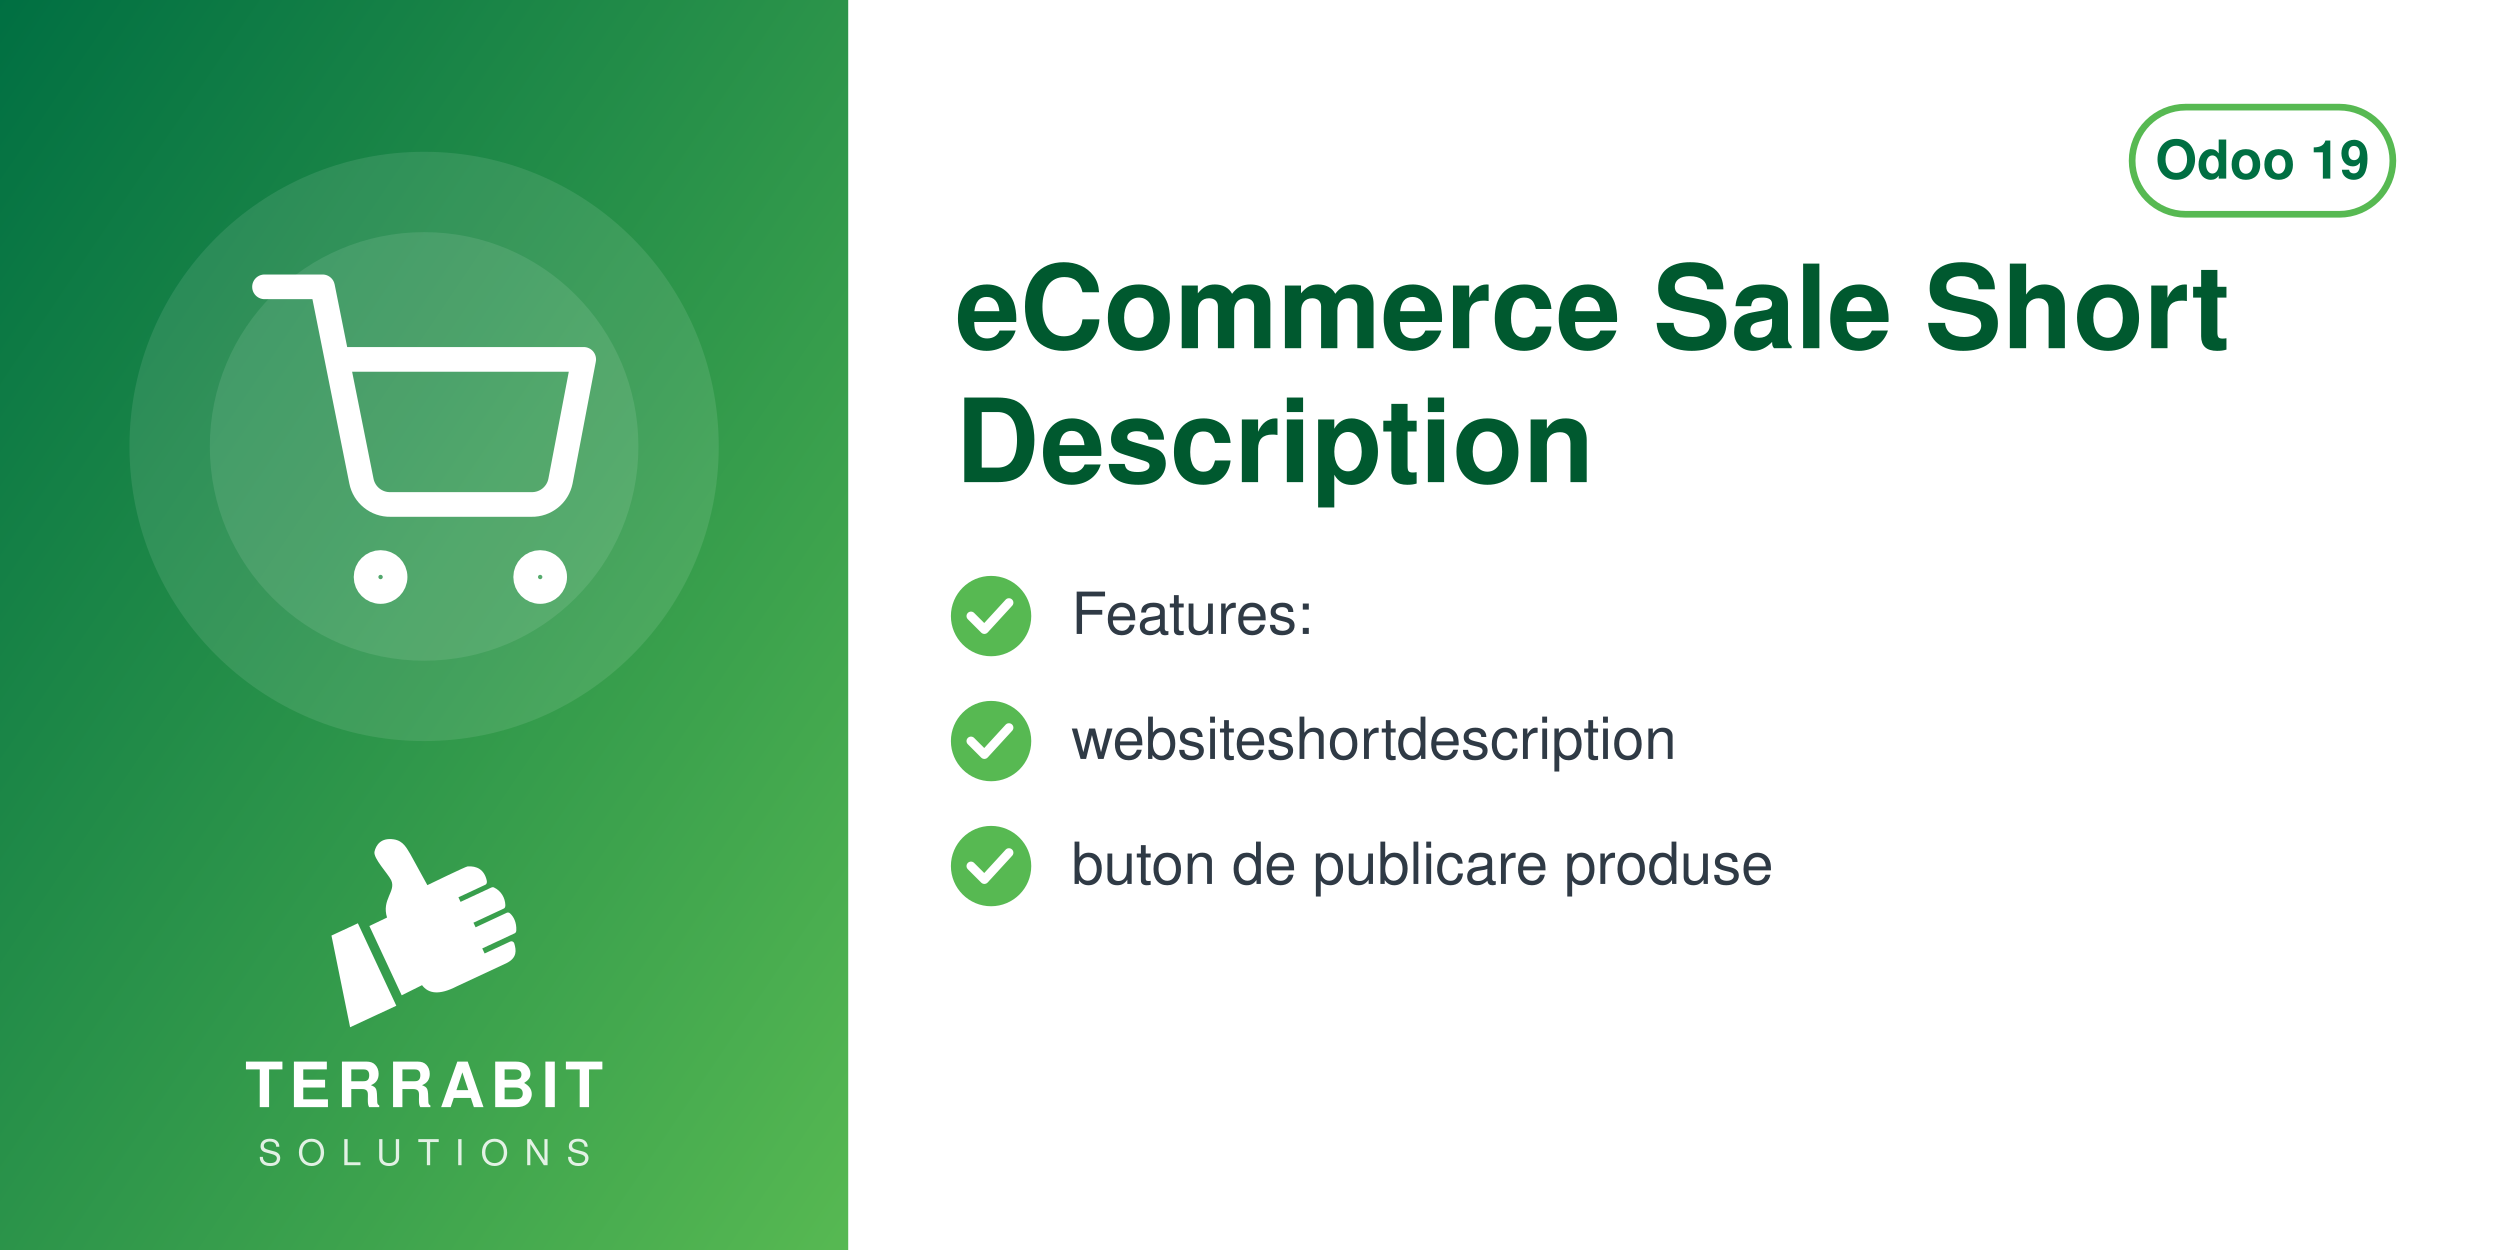
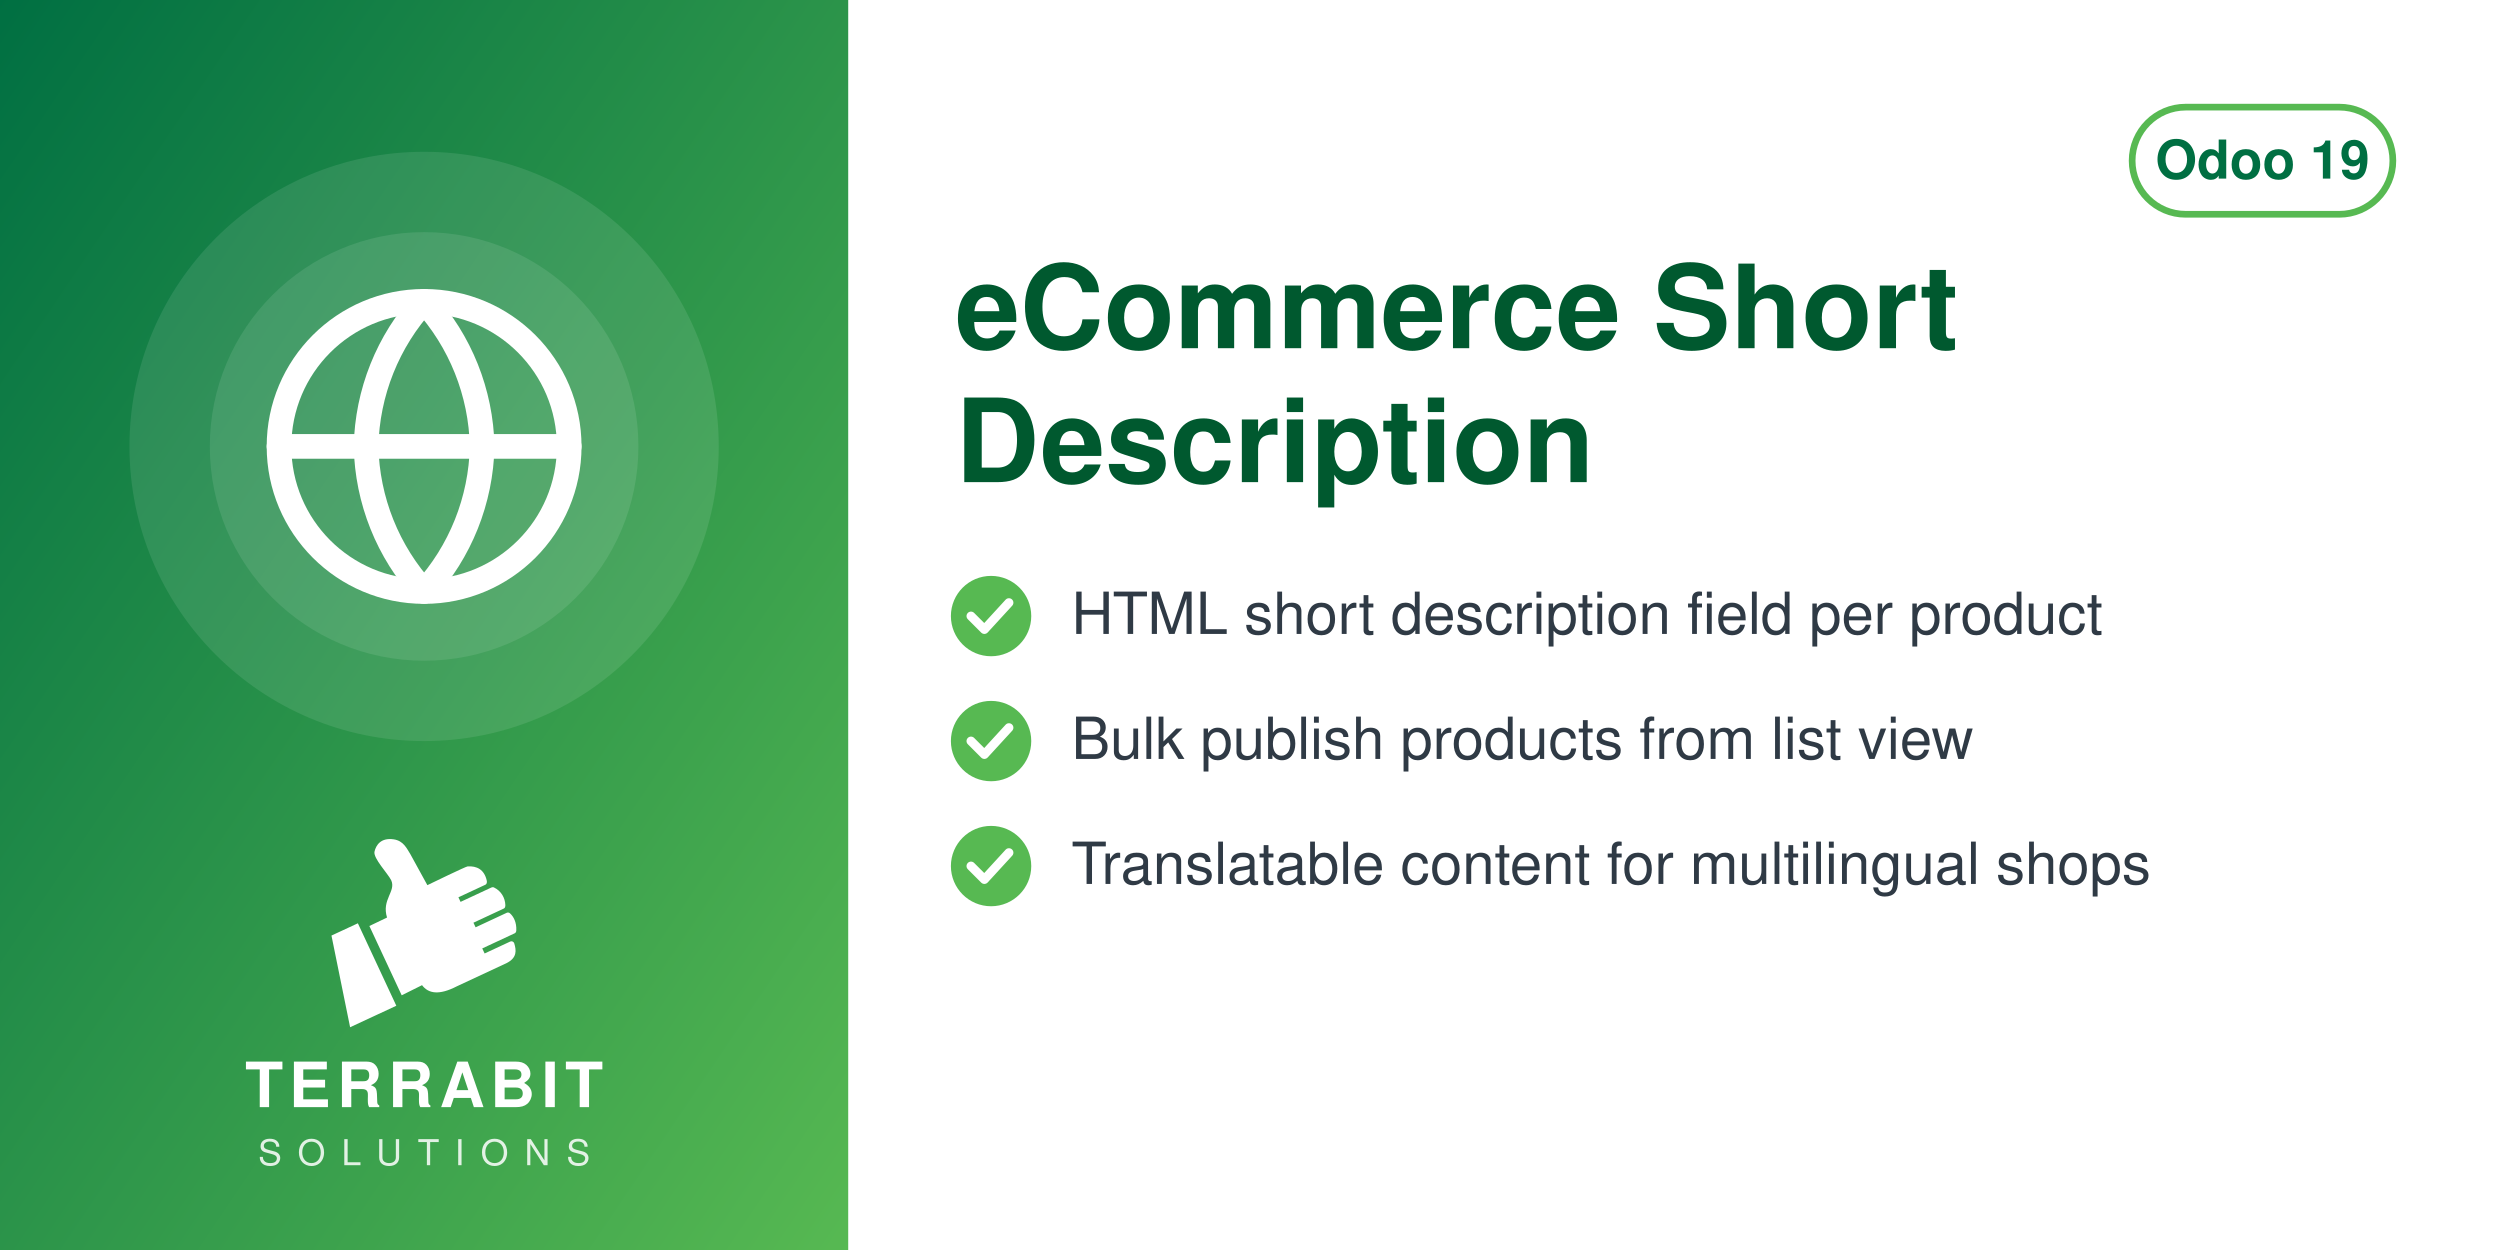
<svg xmlns="http://www.w3.org/2000/svg" width="560" height="280" viewBox="0 0 560 280">
  <defs>
    <linearGradient id="g" x1="0" y1="0" x2="1" y2="1">
      <stop offset="0" stop-color="#006F42" />
      <stop offset="1" stop-color="#57B952" />
    </linearGradient>
  </defs>
  <rect width="560" height="280" fill="#FFFFFF" />
  <rect width="190" height="280" fill="url(#g)" />
  <circle cx="95.0" cy="100" r="66" fill="white" opacity="0.10" />
  <circle cx="95.0" cy="100" r="48" fill="white" opacity="0.10" />
  <svg x="56.0" y="61.0" width="78" height="78" viewBox="0 0 24 24">
    <g fill="none" stroke="white" stroke-width="1.7" stroke-linecap="round" stroke-linejoin="round">
-       <circle cx="9" cy="21" r="1" />
-       <circle cx="20" cy="21" r="1" />
-       <path d="M1 1h4l2.68 13.39a2 2 0 0 0 2 1.61h9.72a2 2 0 0 0 2-1.61L23 6H6" />
+       <circle cx="12" cy="12" r="10" />
+       <path d="M2 12h20M12 2a15.3 15.3 0 0 1 4 10 15.3 15.3 0 0 1-4 10 15.3 15.3 0 0 1-4-10 15.3 15.3 0 0 1 4-10z" />
    </g>
  </svg>
  <svg x="72.0" y="186" width="46" height="46" viewBox="4045 2535 3400 3400" preserveAspectRatio="xMidYMid meet">
    <path fill="#FFFFFF" d="M4648.32 4073.59l636.59 1365.17 -765.09 355.96 -308.63 -1517.87 437.13 -203.26zm725.61 1192.32l336.75 -167.88c105.65,140.85 282.69,170.72 576.82,18.8l819.92 -382.33c181.4,-90.13 164.26,-214.57 130.07,-328.43 -4.28,-14.25 -13.68,-24.81 -27.34,-30.7 -13.67,-5.89 -27.61,-5.11 -41.09,1.18l-422.32 196.93 -39.04 -83.72 538.07 -250.91c16.64,-7.76 24.7,-27.69 25.58,-46.04 6.48,-134.33 -44.36,-230.89 -105.84,-285.23 -15.2,-13.44 -35.71,-15.59 -54.12,-7l-513.92 239.64 -35.6 -76.34 506.31 -236.1c17.69,-8.25 22.52,-36.93 21.83,-56.45 -4.1,-117.31 -67.62,-232.74 -187.72,-290.66 -13.94,-6.72 -28.64,-6.36 -42.69,0.19l-511.21 238.38 -35.37 -75.86 448.98 -209.36c20.44,-9.53 25.81,-42.28 21.02,-64.32 -41.02,-189.07 -167.92,-247.8 -318.14,-237.87 -29.39,1.94 -589.86,273.16 -665.95,310.54l-281.84 -513.57c-59.06,-93.13 -112.7,-221.7 -276.47,-245.13 -211.24,-30.22 -291.56,94.38 -316.89,203.13 -25.32,108.75 223.84,365.99 276.05,473.69 85.52,184.27 -161.86,318.11 -68.41,617.99l-292.54 139.94 535.09 1147.51z" />
  </svg>
  <text x="95.0" y="248" text-anchor="middle" font-family="Helvetica,Arial,sans-serif" font-size="14" font-weight="800" letter-spacing="1.4" fill="white">TERRABIT</text>
  <text x="95.0" y="261" text-anchor="middle" font-family="Helvetica,Arial,sans-serif" font-size="8" font-weight="500" letter-spacing="3.6" fill="white" opacity="0.85">SOLUTIONS</text>
  <g>
    <rect x="477.6" y="24" width="58.4" height="24" rx="12" fill="none" stroke="#57B952" stroke-width="1.5" />
    <text x="506.8" y="40" text-anchor="middle" font-family="Helvetica,Arial,sans-serif" font-size="12" font-weight="700" fill="#006F42">Odoo 19</text>
  </g>
-   <text x="214" y="78" font-family="Helvetica,Arial,sans-serif" font-size="26" font-weight="700" fill="#00592F">eCommerce Sale Short</text>
+   <text x="214" y="78" font-family="Helvetica,Arial,sans-serif" font-size="26" font-weight="700" fill="#00592F">eCommerce Short</text>
  <text x="214" y="108" font-family="Helvetica,Arial,sans-serif" font-size="26" font-weight="700" fill="#00592F">Description</text>
  <circle cx="222" cy="138" r="9" fill="#57B952" />
  <path d="M217.5 138 l3 3 l5.5 -6" fill="none" stroke="white" stroke-width="2" stroke-linecap="round" stroke-linejoin="round" />
-   <text x="240" y="142" font-family="Helvetica,Arial,sans-serif" font-size="13" fill="#2F3A45">Features:</text>
+   <text x="240" y="142" font-family="Helvetica,Arial,sans-serif" font-size="13" fill="#2F3A45">HTML short description field per product</text>
  <circle cx="222" cy="166" r="9" fill="#57B952" />
  <path d="M217.5 166 l3 3 l5.5 -6" fill="none" stroke="white" stroke-width="2" stroke-linecap="round" stroke-linejoin="round" />
-   <text x="240" y="170" font-family="Helvetica,Arial,sans-serif" font-size="13" fill="#2F3A45">websiteshortdescription</text>
+   <text x="240" y="170" font-family="Helvetica,Arial,sans-serif" font-size="13" fill="#2F3A45">Bulk publish products from list view</text>
  <circle cx="222" cy="194" r="9" fill="#57B952" />
  <path d="M217.5 194 l3 3 l5.5 -6" fill="none" stroke="white" stroke-width="2" stroke-linecap="round" stroke-linejoin="round" />
-   <text x="240" y="198" font-family="Helvetica,Arial,sans-serif" font-size="13" fill="#2F3A45">buton de publicare produse</text>
+   <text x="240" y="198" font-family="Helvetica,Arial,sans-serif" font-size="13" fill="#2F3A45">Translatable content for multilingual shops</text>
</svg>
